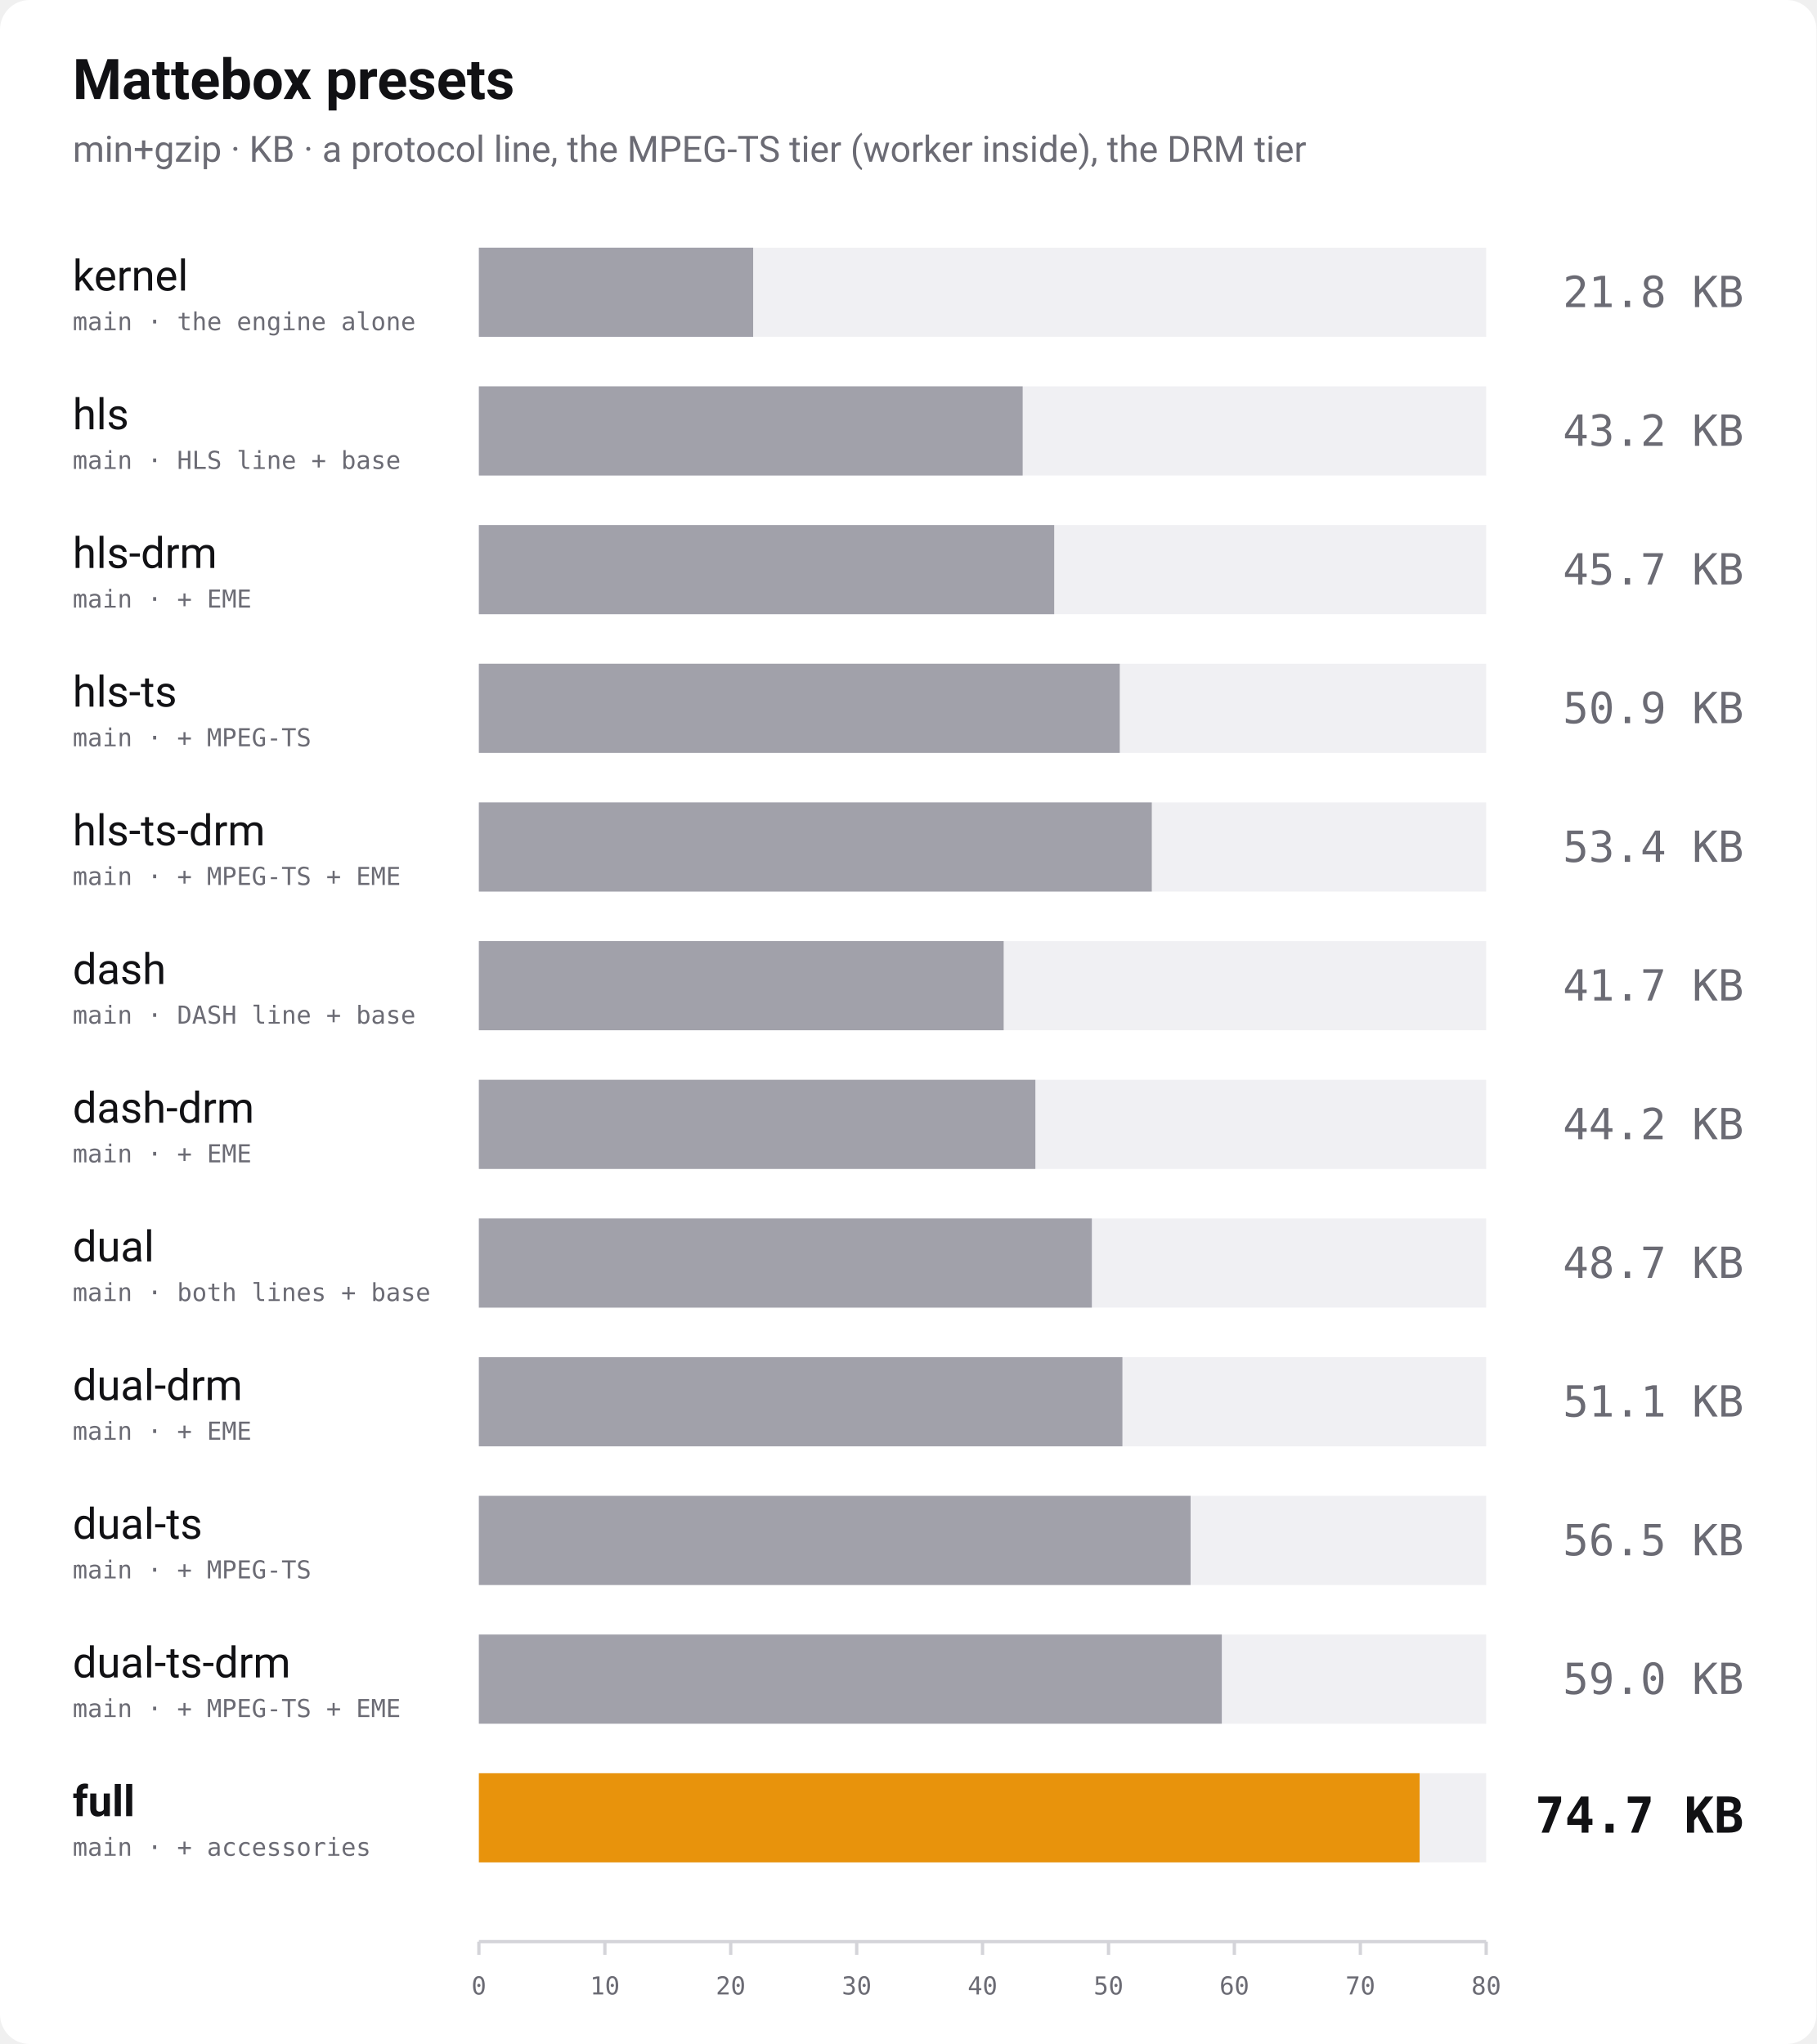
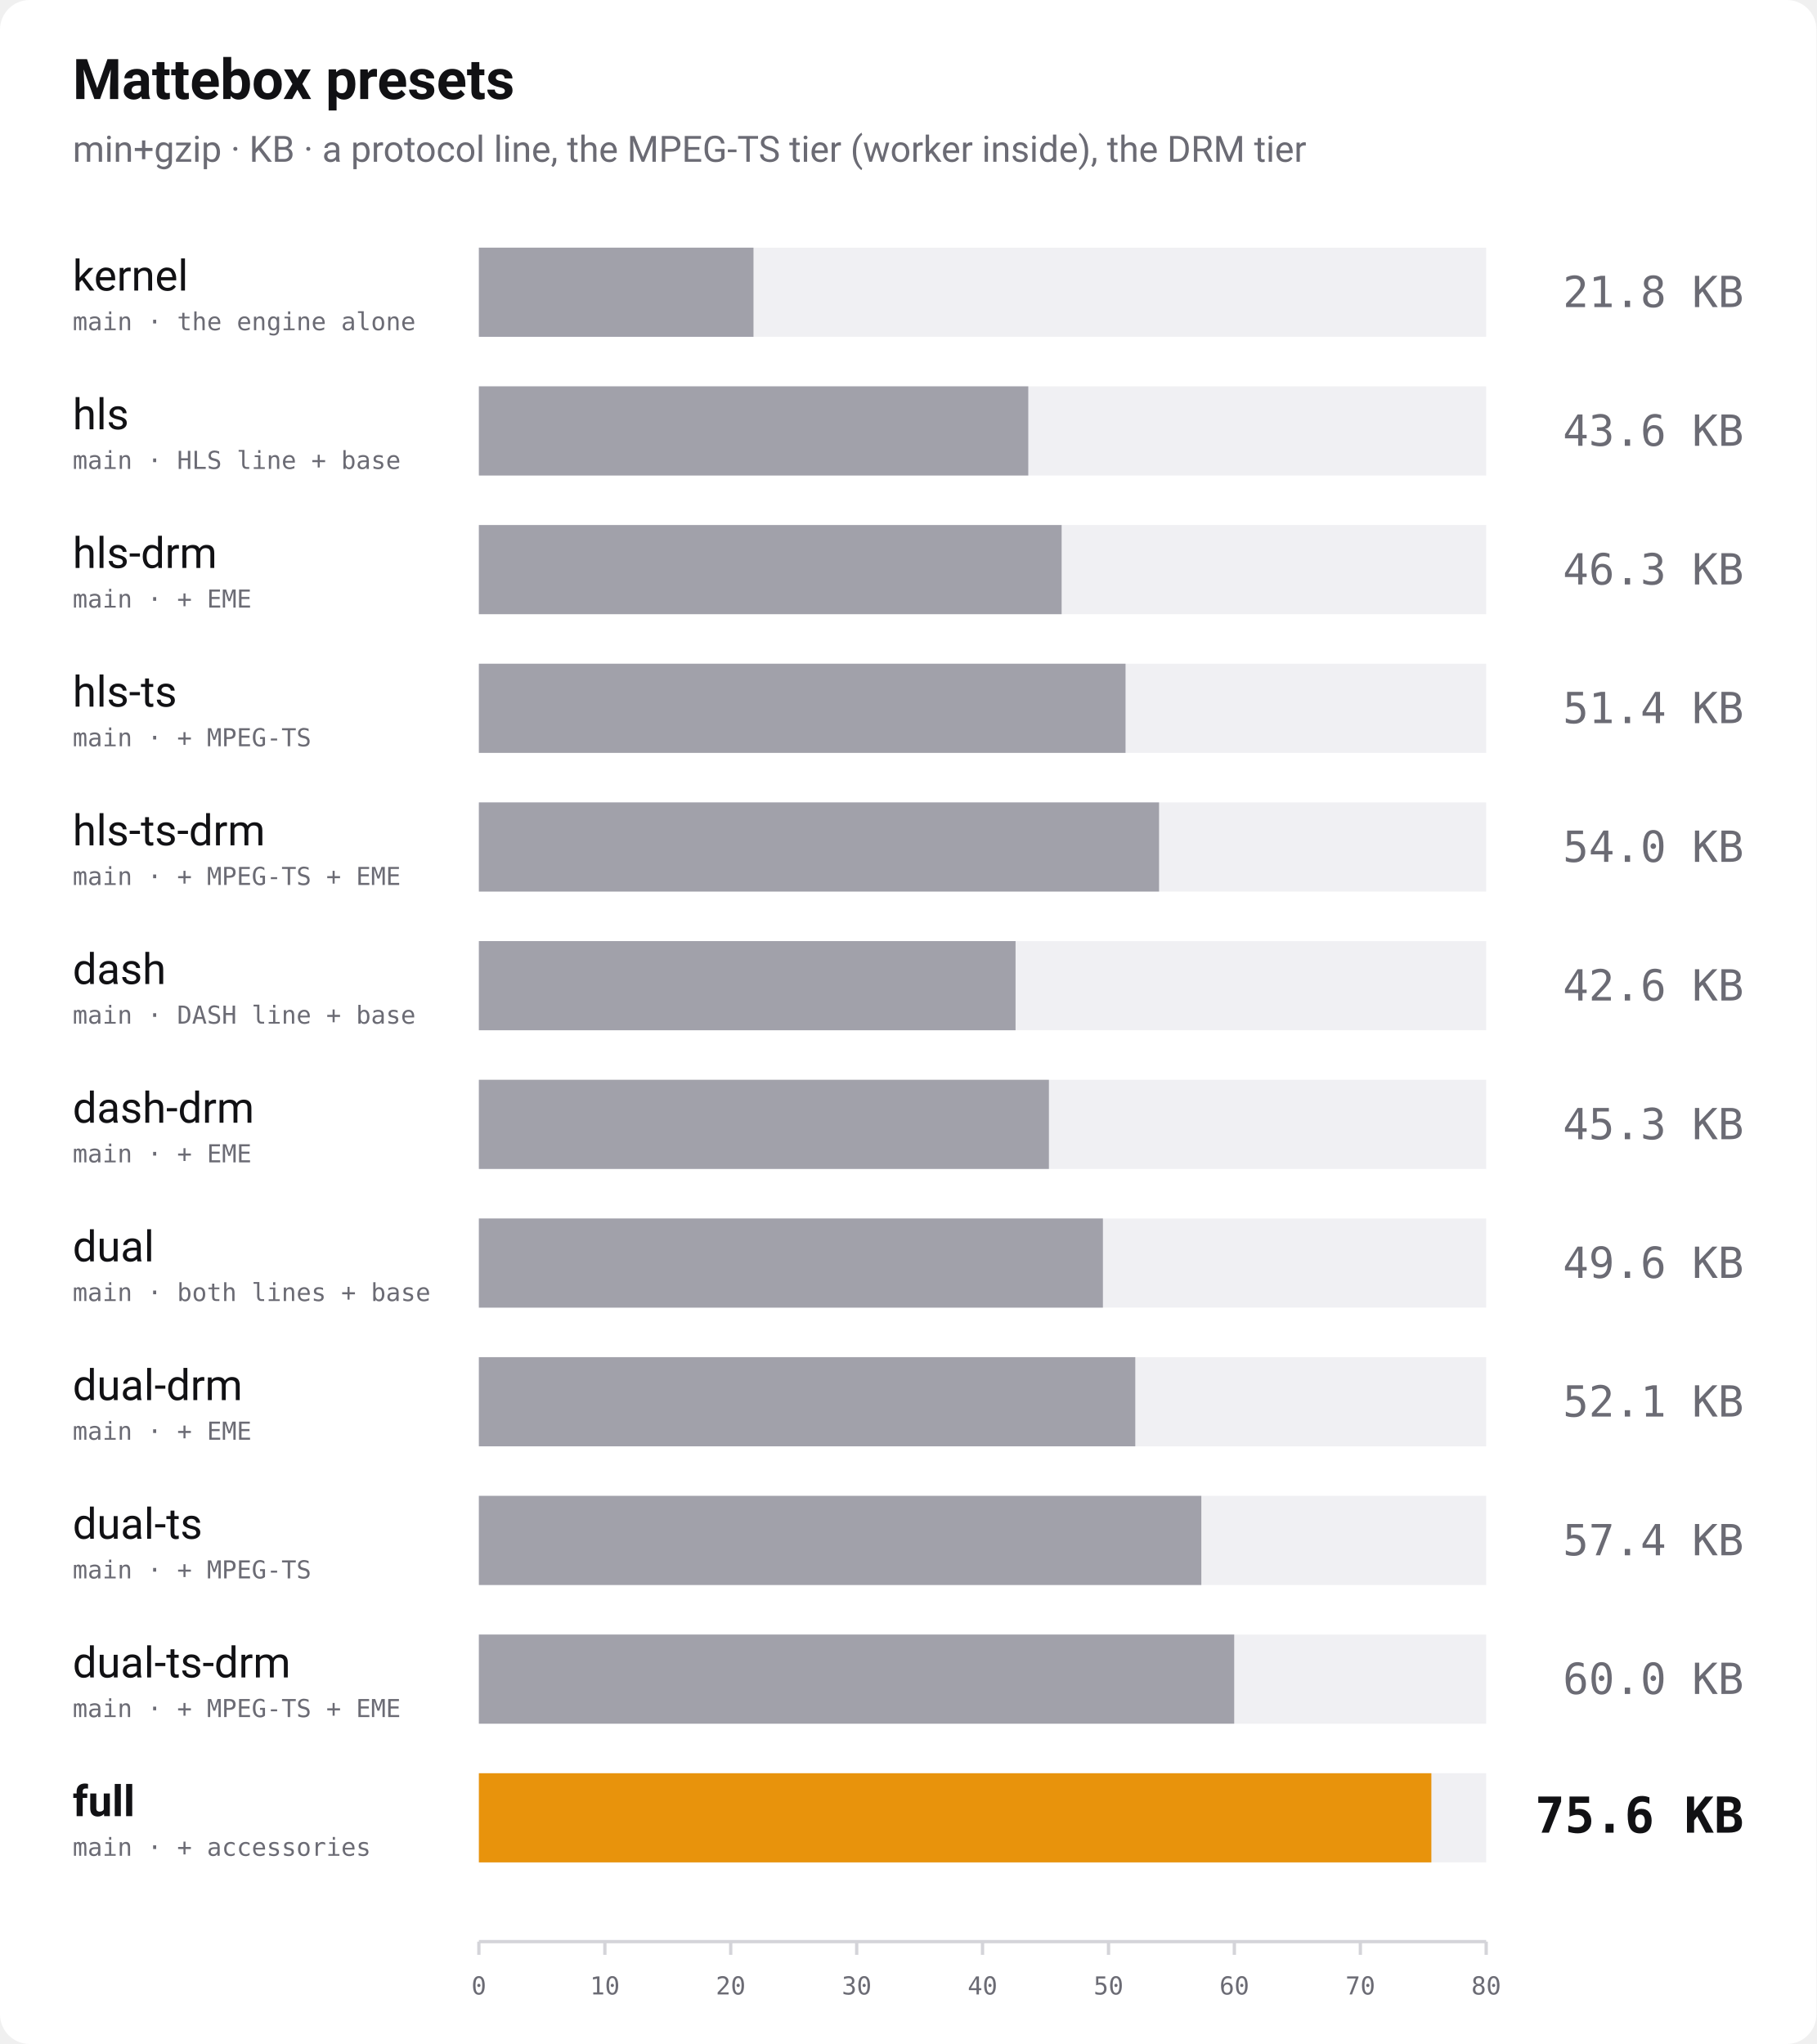
<svg xmlns="http://www.w3.org/2000/svg" width="1100" height="1238" viewBox="0 0 1100 1238" role="img" aria-label="Bundle size of every Mattebox preset, min+gzip">
  <rect width="1100" height="1238" rx="18" fill="#ffffff" />
  <text x="44" y="60" font-family="-apple-system, 'Segoe UI', Roboto, Helvetica, Arial, sans-serif" font-size="34" font-weight="700" fill="#111114">Mattebox presets</text>
  <text x="44" y="98" font-family="-apple-system, 'Segoe UI', Roboto, Helvetica, Arial, sans-serif" font-size="22" fill="#6b6b74">min+gzip · KB · a protocol line, the MPEG-TS tier (worker inside), the DRM tier</text>
  <text x="44" y="176" font-family="-apple-system, 'Segoe UI', Roboto, Helvetica, Arial, sans-serif" font-size="26" font-weight="400" fill="#111114">kernel</text>
  <text x="44" y="200" font-family="ui-monospace, 'SF Mono', Menlo, Consolas, monospace" font-size="15" fill="#6b6b74">main · the engine alone</text>
  <rect x="290" y="150" width="610" height="54" fill="#f0f0f3" />
-   <rect x="290" y="150" width="166.1" height="54" fill="#a1a1aa" />
+   <rect x="290" y="150" width="166.3" height="54" fill="#a1a1aa" />
  <text x="1056" y="186" text-anchor="end" font-family="ui-monospace, 'SF Mono', Menlo, Consolas, monospace" font-size="26" font-weight="400" fill="#6b6b74">21.8 KB</text>
  <text x="44" y="260" font-family="-apple-system, 'Segoe UI', Roboto, Helvetica, Arial, sans-serif" font-size="26" font-weight="400" fill="#111114">hls</text>
  <text x="44" y="284" font-family="ui-monospace, 'SF Mono', Menlo, Consolas, monospace" font-size="15" fill="#6b6b74">main · HLS line + base</text>
  <rect x="290" y="234" width="610" height="54" fill="#f0f0f3" />
-   <rect x="290" y="234" width="329.3" height="54" fill="#a1a1aa" />
-   <text x="1056" y="270" text-anchor="end" font-family="ui-monospace, 'SF Mono', Menlo, Consolas, monospace" font-size="26" font-weight="400" fill="#6b6b74">43.2 KB</text>
+   <rect x="290" y="234" width="332.7" height="54" fill="#a1a1aa" />
+   <text x="1056" y="270" text-anchor="end" font-family="ui-monospace, 'SF Mono', Menlo, Consolas, monospace" font-size="26" font-weight="400" fill="#6b6b74">43.6 KB</text>
  <text x="44" y="344" font-family="-apple-system, 'Segoe UI', Roboto, Helvetica, Arial, sans-serif" font-size="26" font-weight="400" fill="#111114">hls-drm</text>
  <text x="44" y="368" font-family="ui-monospace, 'SF Mono', Menlo, Consolas, monospace" font-size="15" fill="#6b6b74">main · + EME</text>
  <rect x="290" y="318" width="610" height="54" fill="#f0f0f3" />
-   <rect x="290" y="318" width="348.4" height="54" fill="#a1a1aa" />
-   <text x="1056" y="354" text-anchor="end" font-family="ui-monospace, 'SF Mono', Menlo, Consolas, monospace" font-size="26" font-weight="400" fill="#6b6b74">45.7 KB</text>
+   <rect x="290" y="318" width="352.9" height="54" fill="#a1a1aa" />
+   <text x="1056" y="354" text-anchor="end" font-family="ui-monospace, 'SF Mono', Menlo, Consolas, monospace" font-size="26" font-weight="400" fill="#6b6b74">46.3 KB</text>
  <text x="44" y="428" font-family="-apple-system, 'Segoe UI', Roboto, Helvetica, Arial, sans-serif" font-size="26" font-weight="400" fill="#111114">hls-ts</text>
  <text x="44" y="452" font-family="ui-monospace, 'SF Mono', Menlo, Consolas, monospace" font-size="15" fill="#6b6b74">main · + MPEG-TS</text>
  <rect x="290" y="402" width="610" height="54" fill="#f0f0f3" />
-   <rect x="290" y="402" width="388.1" height="54" fill="#a1a1aa" />
-   <text x="1056" y="438" text-anchor="end" font-family="ui-monospace, 'SF Mono', Menlo, Consolas, monospace" font-size="26" font-weight="400" fill="#6b6b74">50.9 KB</text>
+   <rect x="290" y="402" width="391.6" height="54" fill="#a1a1aa" />
+   <text x="1056" y="438" text-anchor="end" font-family="ui-monospace, 'SF Mono', Menlo, Consolas, monospace" font-size="26" font-weight="400" fill="#6b6b74">51.4 KB</text>
  <text x="44" y="512" font-family="-apple-system, 'Segoe UI', Roboto, Helvetica, Arial, sans-serif" font-size="26" font-weight="400" fill="#111114">hls-ts-drm</text>
  <text x="44" y="536" font-family="ui-monospace, 'SF Mono', Menlo, Consolas, monospace" font-size="15" fill="#6b6b74">main · + MPEG-TS + EME</text>
  <rect x="290" y="486" width="610" height="54" fill="#f0f0f3" />
-   <rect x="290" y="486" width="407.5" height="54" fill="#a1a1aa" />
-   <text x="1056" y="522" text-anchor="end" font-family="ui-monospace, 'SF Mono', Menlo, Consolas, monospace" font-size="26" font-weight="400" fill="#6b6b74">53.4 KB</text>
+   <rect x="290" y="486" width="411.9" height="54" fill="#a1a1aa" />
+   <text x="1056" y="522" text-anchor="end" font-family="ui-monospace, 'SF Mono', Menlo, Consolas, monospace" font-size="26" font-weight="400" fill="#6b6b74">54.0 KB</text>
  <text x="44" y="596" font-family="-apple-system, 'Segoe UI', Roboto, Helvetica, Arial, sans-serif" font-size="26" font-weight="400" fill="#111114">dash</text>
  <text x="44" y="620" font-family="ui-monospace, 'SF Mono', Menlo, Consolas, monospace" font-size="15" fill="#6b6b74">main · DASH line + base</text>
  <rect x="290" y="570" width="610" height="54" fill="#f0f0f3" />
-   <rect x="290" y="570" width="317.8" height="54" fill="#a1a1aa" />
-   <text x="1056" y="606" text-anchor="end" font-family="ui-monospace, 'SF Mono', Menlo, Consolas, monospace" font-size="26" font-weight="400" fill="#6b6b74">41.7 KB</text>
+   <rect x="290" y="570" width="325.0" height="54" fill="#a1a1aa" />
+   <text x="1056" y="606" text-anchor="end" font-family="ui-monospace, 'SF Mono', Menlo, Consolas, monospace" font-size="26" font-weight="400" fill="#6b6b74">42.6 KB</text>
  <text x="44" y="680" font-family="-apple-system, 'Segoe UI', Roboto, Helvetica, Arial, sans-serif" font-size="26" font-weight="400" fill="#111114">dash-drm</text>
  <text x="44" y="704" font-family="ui-monospace, 'SF Mono', Menlo, Consolas, monospace" font-size="15" fill="#6b6b74">main · + EME</text>
  <rect x="290" y="654" width="610" height="54" fill="#f0f0f3" />
-   <rect x="290" y="654" width="337.0" height="54" fill="#a1a1aa" />
-   <text x="1056" y="690" text-anchor="end" font-family="ui-monospace, 'SF Mono', Menlo, Consolas, monospace" font-size="26" font-weight="400" fill="#6b6b74">44.2 KB</text>
+   <rect x="290" y="654" width="345.2" height="54" fill="#a1a1aa" />
+   <text x="1056" y="690" text-anchor="end" font-family="ui-monospace, 'SF Mono', Menlo, Consolas, monospace" font-size="26" font-weight="400" fill="#6b6b74">45.3 KB</text>
  <text x="44" y="764" font-family="-apple-system, 'Segoe UI', Roboto, Helvetica, Arial, sans-serif" font-size="26" font-weight="400" fill="#111114">dual</text>
  <text x="44" y="788" font-family="ui-monospace, 'SF Mono', Menlo, Consolas, monospace" font-size="15" fill="#6b6b74">main · both lines + base</text>
  <rect x="290" y="738" width="610" height="54" fill="#f0f0f3" />
-   <rect x="290" y="738" width="371.2" height="54" fill="#a1a1aa" />
-   <text x="1056" y="774" text-anchor="end" font-family="ui-monospace, 'SF Mono', Menlo, Consolas, monospace" font-size="26" font-weight="400" fill="#6b6b74">48.7 KB</text>
+   <rect x="290" y="738" width="377.9" height="54" fill="#a1a1aa" />
+   <text x="1056" y="774" text-anchor="end" font-family="ui-monospace, 'SF Mono', Menlo, Consolas, monospace" font-size="26" font-weight="400" fill="#6b6b74">49.6 KB</text>
  <text x="44" y="848" font-family="-apple-system, 'Segoe UI', Roboto, Helvetica, Arial, sans-serif" font-size="26" font-weight="400" fill="#111114">dual-drm</text>
  <text x="44" y="872" font-family="ui-monospace, 'SF Mono', Menlo, Consolas, monospace" font-size="15" fill="#6b6b74">main · + EME</text>
  <rect x="290" y="822" width="610" height="54" fill="#f0f0f3" />
-   <rect x="290" y="822" width="389.7" height="54" fill="#a1a1aa" />
-   <text x="1056" y="858" text-anchor="end" font-family="ui-monospace, 'SF Mono', Menlo, Consolas, monospace" font-size="26" font-weight="400" fill="#6b6b74">51.1 KB</text>
+   <rect x="290" y="822" width="397.5" height="54" fill="#a1a1aa" />
+   <text x="1056" y="858" text-anchor="end" font-family="ui-monospace, 'SF Mono', Menlo, Consolas, monospace" font-size="26" font-weight="400" fill="#6b6b74">52.1 KB</text>
  <text x="44" y="932" font-family="-apple-system, 'Segoe UI', Roboto, Helvetica, Arial, sans-serif" font-size="26" font-weight="400" fill="#111114">dual-ts</text>
  <text x="44" y="956" font-family="ui-monospace, 'SF Mono', Menlo, Consolas, monospace" font-size="15" fill="#6b6b74">main · + MPEG-TS</text>
  <rect x="290" y="906" width="610" height="54" fill="#f0f0f3" />
-   <rect x="290" y="906" width="431.0" height="54" fill="#a1a1aa" />
-   <text x="1056" y="942" text-anchor="end" font-family="ui-monospace, 'SF Mono', Menlo, Consolas, monospace" font-size="26" font-weight="400" fill="#6b6b74">56.5 KB</text>
+   <rect x="290" y="906" width="437.5" height="54" fill="#a1a1aa" />
+   <text x="1056" y="942" text-anchor="end" font-family="ui-monospace, 'SF Mono', Menlo, Consolas, monospace" font-size="26" font-weight="400" fill="#6b6b74">57.4 KB</text>
  <text x="44" y="1016" font-family="-apple-system, 'Segoe UI', Roboto, Helvetica, Arial, sans-serif" font-size="26" font-weight="400" fill="#111114">dual-ts-drm</text>
  <text x="44" y="1040" font-family="ui-monospace, 'SF Mono', Menlo, Consolas, monospace" font-size="15" fill="#6b6b74">main · + MPEG-TS + EME</text>
  <rect x="290" y="990" width="610" height="54" fill="#f0f0f3" />
-   <rect x="290" y="990" width="449.9" height="54" fill="#a1a1aa" />
-   <text x="1056" y="1026" text-anchor="end" font-family="ui-monospace, 'SF Mono', Menlo, Consolas, monospace" font-size="26" font-weight="400" fill="#6b6b74">59.0 KB</text>
+   <rect x="290" y="990" width="457.4" height="54" fill="#a1a1aa" />
+   <text x="1056" y="1026" text-anchor="end" font-family="ui-monospace, 'SF Mono', Menlo, Consolas, monospace" font-size="26" font-weight="400" fill="#6b6b74">60.0 KB</text>
  <text x="44" y="1100" font-family="-apple-system, 'Segoe UI', Roboto, Helvetica, Arial, sans-serif" font-size="26" font-weight="700" fill="#111114">full</text>
  <text x="44" y="1124" font-family="ui-monospace, 'SF Mono', Menlo, Consolas, monospace" font-size="15" fill="#6b6b74">main · + accessories</text>
  <rect x="290" y="1074" width="610" height="54" fill="#f0f0f3" />
-   <rect x="290" y="1074" width="569.7" height="54" fill="#e8930c" />
-   <text x="1056" y="1110" text-anchor="end" font-family="ui-monospace, 'SF Mono', Menlo, Consolas, monospace" font-size="30" font-weight="700" fill="#111114">74.7 KB</text>
+   <rect x="290" y="1074" width="576.8" height="54" fill="#e8930c" />
+   <text x="1056" y="1110" text-anchor="end" font-family="ui-monospace, 'SF Mono', Menlo, Consolas, monospace" font-size="30" font-weight="700" fill="#111114">75.6 KB</text>
  <line x1="290" y1="1176" x2="900" y2="1176" stroke="#d4d4d9" stroke-width="2" />
  <line x1="290.0" y1="1176" x2="290.0" y2="1184" stroke="#d4d4d9" stroke-width="2" />
  <text x="290.0" y="1208" text-anchor="middle" font-family="ui-monospace, 'SF Mono', Menlo, Consolas, monospace" font-size="15" fill="#6b6b74">0</text>
  <line x1="366.3" y1="1176" x2="366.3" y2="1184" stroke="#d4d4d9" stroke-width="2" />
  <text x="366.3" y="1208" text-anchor="middle" font-family="ui-monospace, 'SF Mono', Menlo, Consolas, monospace" font-size="15" fill="#6b6b74">10</text>
  <line x1="442.5" y1="1176" x2="442.5" y2="1184" stroke="#d4d4d9" stroke-width="2" />
  <text x="442.5" y="1208" text-anchor="middle" font-family="ui-monospace, 'SF Mono', Menlo, Consolas, monospace" font-size="15" fill="#6b6b74">20</text>
  <line x1="518.8" y1="1176" x2="518.8" y2="1184" stroke="#d4d4d9" stroke-width="2" />
  <text x="518.8" y="1208" text-anchor="middle" font-family="ui-monospace, 'SF Mono', Menlo, Consolas, monospace" font-size="15" fill="#6b6b74">30</text>
  <line x1="595.0" y1="1176" x2="595.0" y2="1184" stroke="#d4d4d9" stroke-width="2" />
  <text x="595.0" y="1208" text-anchor="middle" font-family="ui-monospace, 'SF Mono', Menlo, Consolas, monospace" font-size="15" fill="#6b6b74">40</text>
  <line x1="671.3" y1="1176" x2="671.3" y2="1184" stroke="#d4d4d9" stroke-width="2" />
  <text x="671.3" y="1208" text-anchor="middle" font-family="ui-monospace, 'SF Mono', Menlo, Consolas, monospace" font-size="15" fill="#6b6b74">50</text>
  <line x1="747.5" y1="1176" x2="747.5" y2="1184" stroke="#d4d4d9" stroke-width="2" />
  <text x="747.5" y="1208" text-anchor="middle" font-family="ui-monospace, 'SF Mono', Menlo, Consolas, monospace" font-size="15" fill="#6b6b74">60</text>
  <line x1="823.8" y1="1176" x2="823.8" y2="1184" stroke="#d4d4d9" stroke-width="2" />
  <text x="823.8" y="1208" text-anchor="middle" font-family="ui-monospace, 'SF Mono', Menlo, Consolas, monospace" font-size="15" fill="#6b6b74">70</text>
  <line x1="900.0" y1="1176" x2="900.0" y2="1184" stroke="#d4d4d9" stroke-width="2" />
  <text x="900.0" y="1208" text-anchor="middle" font-family="ui-monospace, 'SF Mono', Menlo, Consolas, monospace" font-size="15" fill="#6b6b74">80</text>
</svg>
